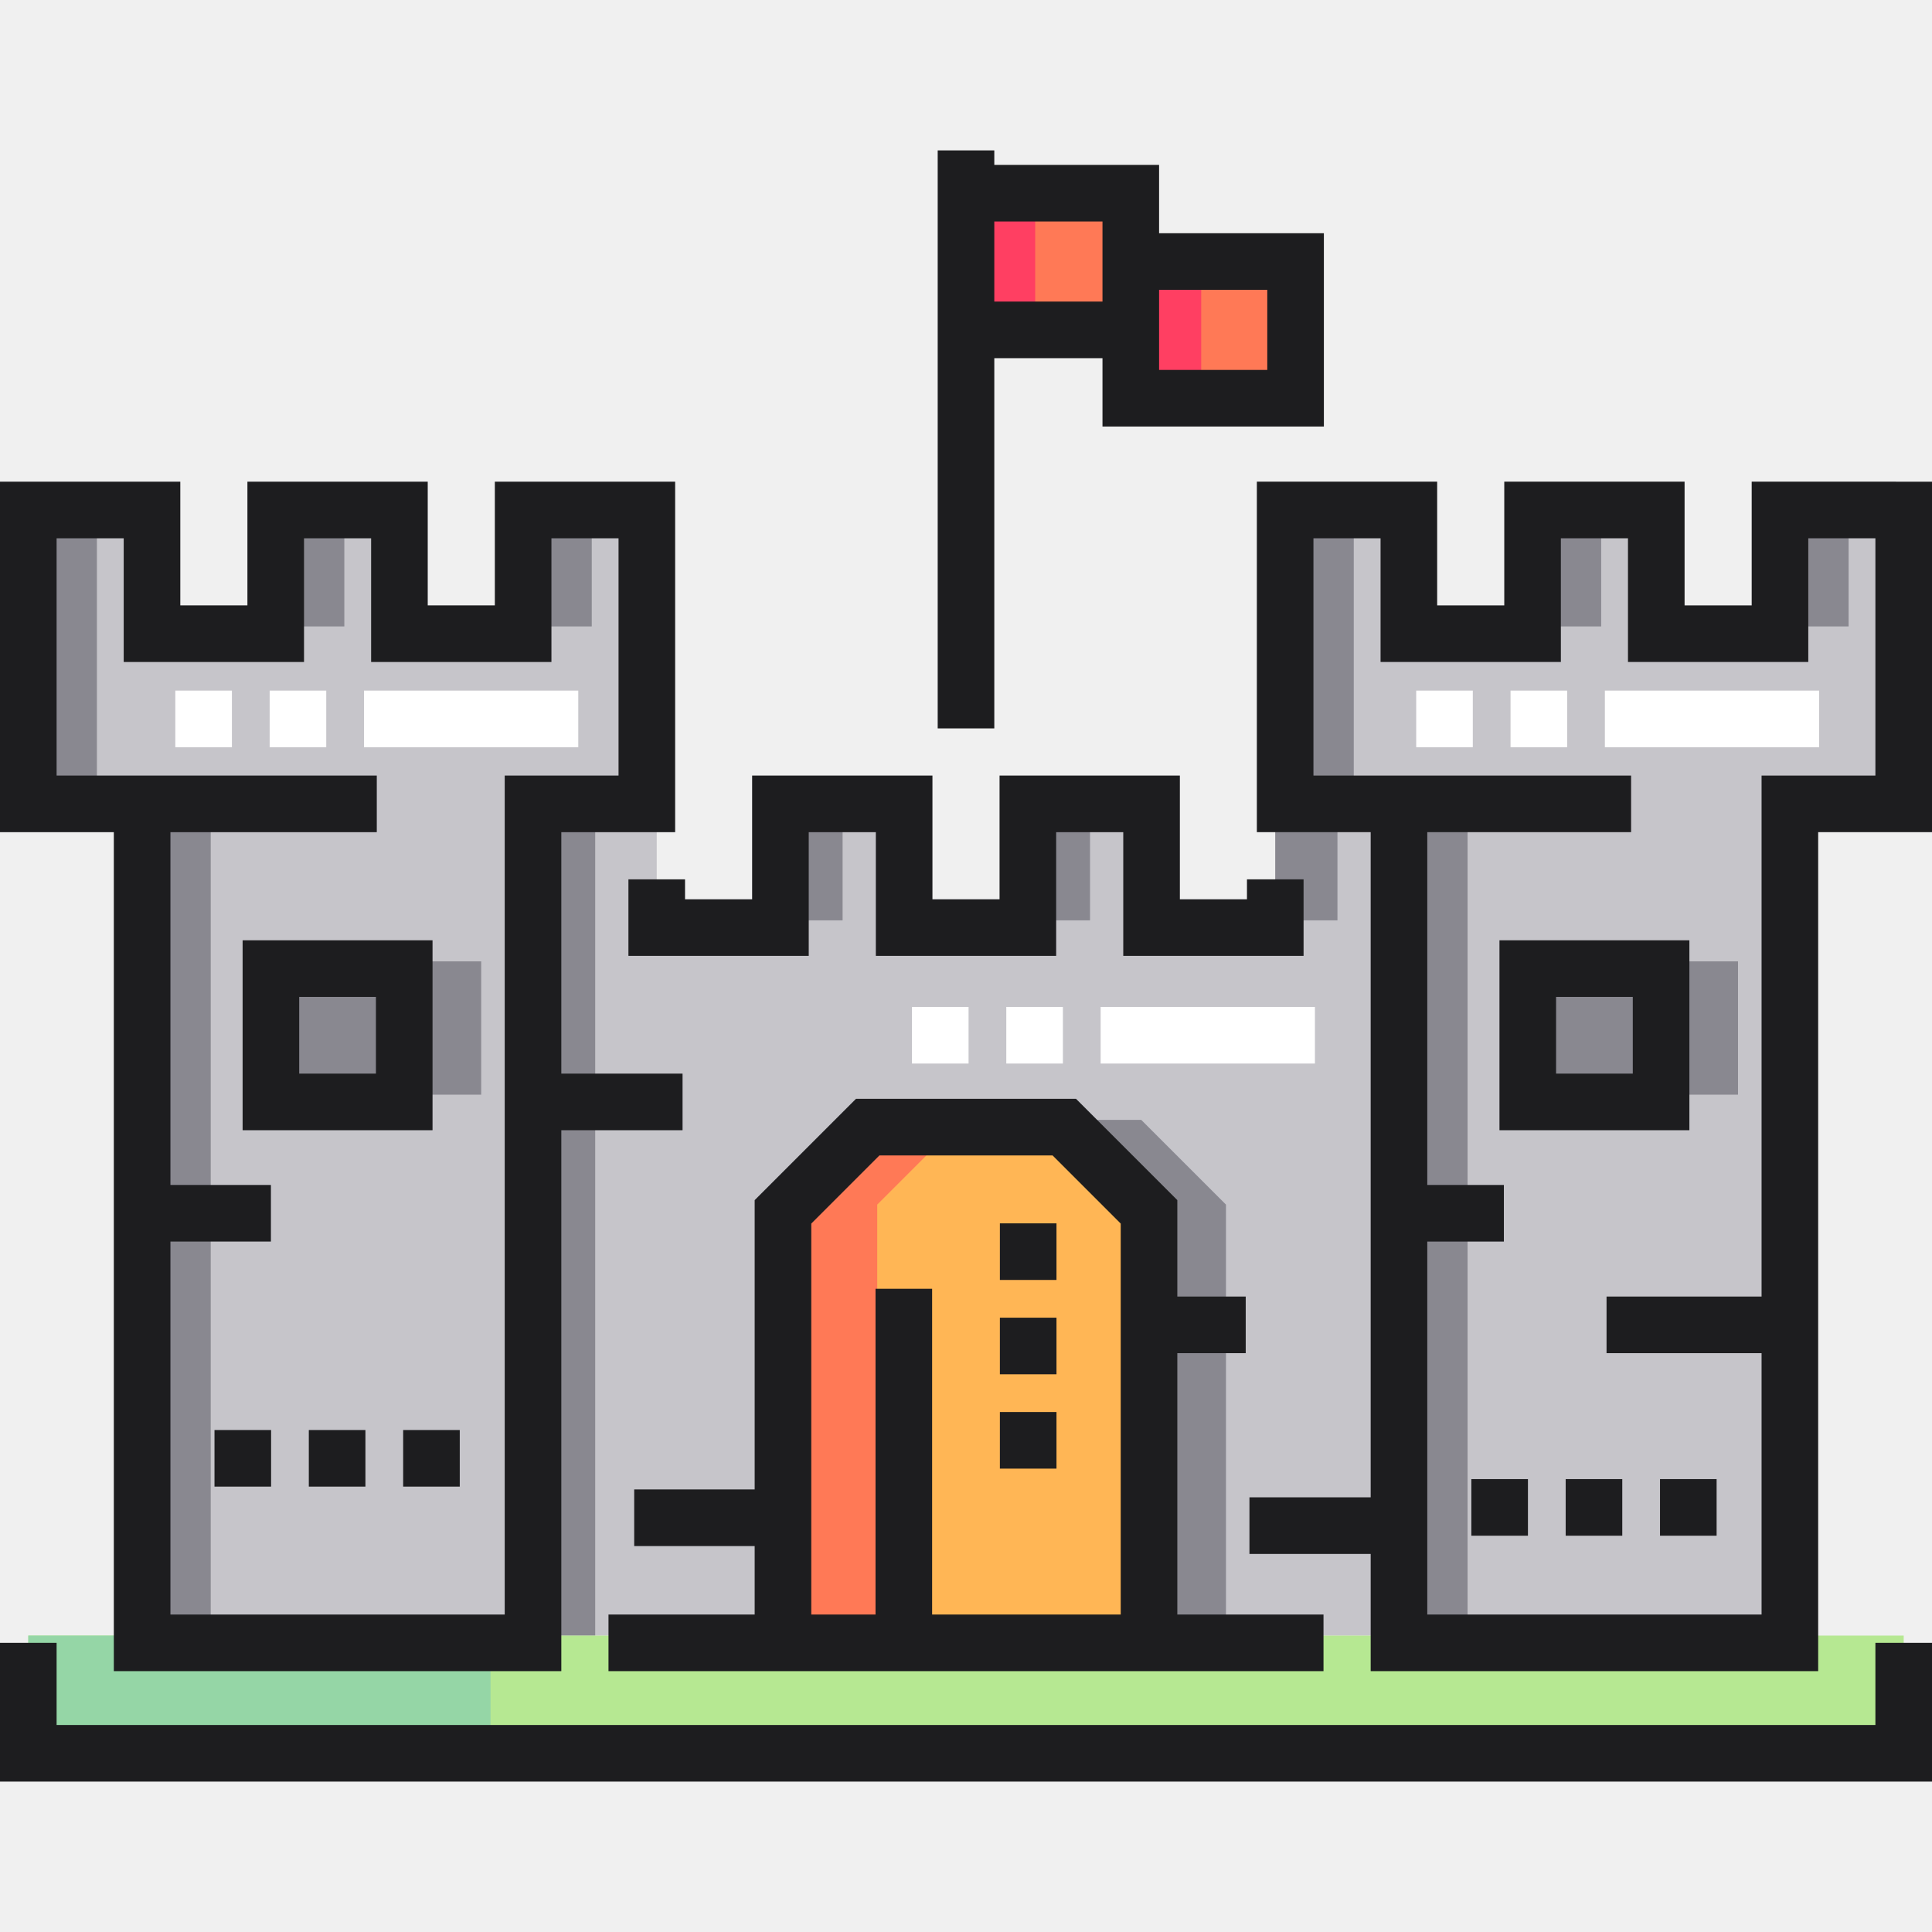
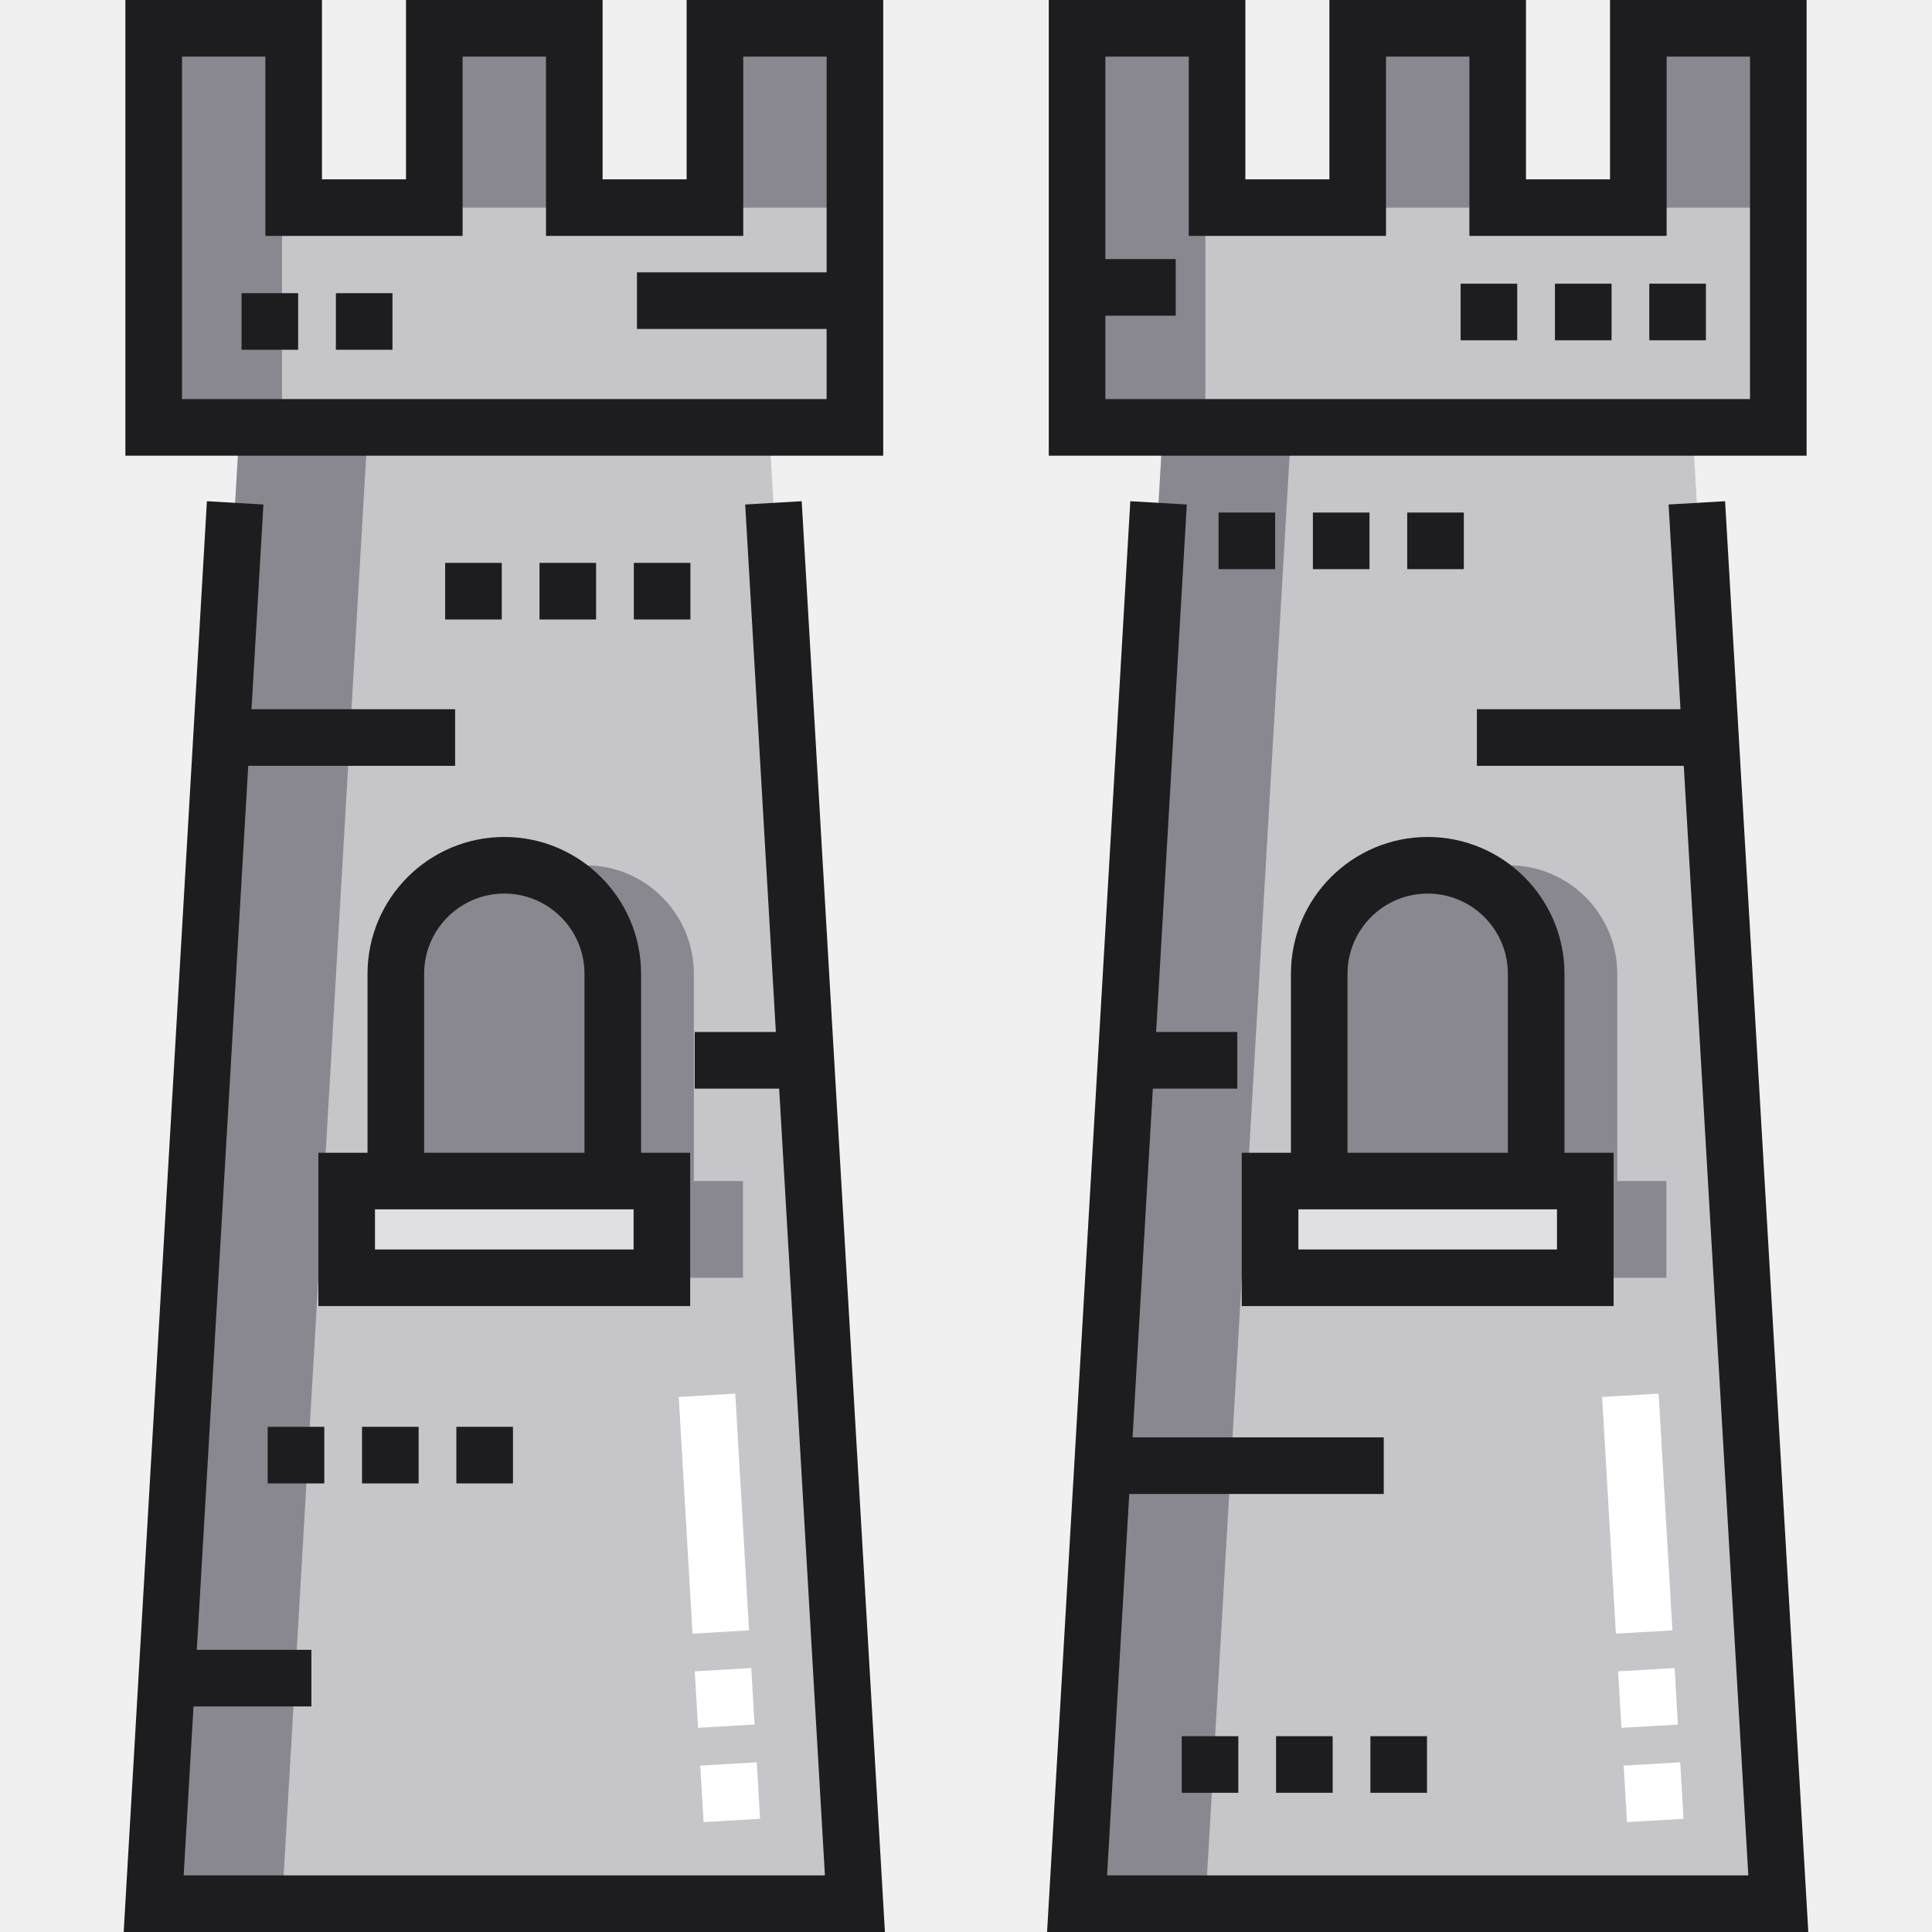
<svg xmlns="http://www.w3.org/2000/svg" version="1.1" id="Capa_1" x="0px" y="0px" viewBox="0 0 512 512" style="enable-background:new 0 0 512 512;" xml:space="preserve">
-   <polygon style="fill:#C6C5CA;" points="337.96,211.116 337.96,243.9 305.176,243.9 305.176,211.116 272.392,211.116 272.392,243.9   239.608,243.9 239.608,211.116 206.824,211.116 206.824,243.9 174.04,243.9 174.04,211.116 141.256,211.116 141.256,433.451   370.744,433.451 370.744,211.116 " />
  <g>
-     <path style="fill:#898890;" d="M324.894,433.451h-97.008V319.236c8.768-8.768,13.684-13.684,22.453-22.453h52.102   c8.768,8.768,13.684,13.684,22.453,22.453V433.451z" />
-     <rect x="337.96" y="211.12" style="fill:#898890;" width="16.478" height="32.784" />
-     <rect x="272.39" y="211.12" style="fill:#898890;" width="16.478" height="32.784" />
-     <rect x="141.26" y="211.12" style="fill:#898890;" width="16.478" height="222.34" />
-     <rect x="206.82" y="211.12" style="fill:#898890;" width="16.478" height="32.784" />
+     <polygon style="fill:#C6C5CA;" points="285.438,504.5 471.272,504.5 448.517,113.262 308.193,113.262  " />
+     <polygon style="fill:#C6C5CA;" points="322.535,7.5 322.535,55.024 359.806,55.024 359.806,7.5 396.904,7.5 396.904,55.024    434.175,55.024 434.175,7.5 471.272,7.5 471.272,113.262 285.438,113.262 285.438,7.5  " />
+     <polygon style="fill:#C6C5CA;" points="40.728,504.5 226.562,504.5 203.807,113.262 63.483,113.262  " />
  </g>
  <g>
-     <polygon style="fill:#C6C5CA;" points="138.636,133.233 138.636,166.017 105.852,166.017 105.852,133.233 73.068,133.233    73.068,166.017 40.284,166.017 40.284,133.233 7.5,133.233 7.5,211.116 37.665,211.116 37.665,433.451 141.256,433.451    141.256,211.116 171.42,211.116 171.42,133.233  " />
-     <polygon style="fill:#C6C5CA;" points="471.716,133.233 471.716,166.017 438.932,166.017 438.932,133.233 406.148,133.233    406.148,166.017 373.364,166.017 373.364,133.233 340.58,133.233 340.58,211.116 370.744,211.116 370.744,433.451 474.335,433.451    474.335,211.116 504.5,211.116 504.5,133.233  " />
+     <path style="fill:#898890;" d="M183.883,312.987H126.39v-54.934c0-15.876,12.87-28.746,28.746-28.746l0,0   c15.876,0,28.746,12.87,28.746,28.746L183.883,312.987L183.883,312.987z" />
+     <rect x="113.37" y="312.99" style="fill:#898890;" width="83.53" height="25.633" />
+     <path style="fill:#898890;" d="M428.593,312.987H371.1v-54.934c0-15.876,12.87-28.746,28.746-28.746l0,0   c15.876,0,28.746,12.87,28.746,28.746L428.593,312.987L428.593,312.987z" />
+     <rect x="358.08" y="312.99" style="fill:#898890;" width="83.53" height="25.633" />
+   </g>
+   <polygon style="fill:#C6C5CA;" points="77.825,7.5 77.825,55.024 115.096,55.024 115.096,7.5 152.194,7.5 152.194,55.024   189.465,55.024 189.465,7.5 226.562,7.5 226.562,113.262 40.728,113.262 40.728,7.5 " />
+   <path style="fill:#898890;" d="M162.391,312.987h-57.492v-54.934c0-15.876,12.87-28.746,28.746-28.746l0,0  c15.876,0,28.746,12.87,28.746,28.746V312.987z" />
+   <rect x="91.87" y="312.99" style="fill:#E0E0E2;" width="83.53" height="25.633" />
+   <path style="fill:#898890;" d="M407.101,312.987h-57.492v-54.934c0-15.876,12.87-28.746,28.746-28.746l0,0  c15.876,0,28.746,12.87,28.746,28.746V312.987z" />
+   <rect x="336.58" y="312.99" style="fill:#E0E0E2;" width="83.53" height="25.633" />
+   <g>
+     <rect x="189.47" y="7.5" style="fill:#898890;" width="34" height="47.524" />
+     <rect x="359.81" y="7.5" style="fill:#898890;" width="34" height="47.524" />
+     <rect x="434.18" y="7.5" style="fill:#898890;" width="34" height="47.524" />
+     <rect x="115.1" y="7.5" style="fill:#898890;" width="34" height="47.524" />
+     <polygon style="fill:#898890;" points="74.728,113.262 74.728,7.5 40.728,7.5 40.728,113.262 63.483,113.262 40.728,504.5    74.728,504.5 97.483,113.262  " />
+     <polygon style="fill:#898890;" points="319.438,113.262 319.438,7.5 285.438,7.5 285.438,113.262 308.193,113.262 285.438,504.5    319.438,504.5 342.193,113.262  " />
  </g>
  <g>
-     <rect x="92.19" y="254.77" style="fill:#898890;" width="35.33" height="35.33" />
-     <rect x="425.26" y="254.77" style="fill:#898890;" width="35.33" height="35.33" />
-     <rect x="138.64" y="133.23" style="fill:#898890;" width="18.18" height="32.784" />
-     <rect x="471.72" y="133.23" style="fill:#898890;" width="18.18" height="32.784" />
-     <rect x="73.07" y="133.23" style="fill:#898890;" width="18.18" height="32.784" />
-     <rect x="406.15" y="133.23" style="fill:#898890;" width="18.18" height="32.784" />
-     <rect x="370.74" y="211.12" style="fill:#898890;" width="18.18" height="222.34" />
-     <rect x="340.58" y="133.23" style="fill:#898890;" width="18.18" height="77.883" />
-     <rect x="37.665" y="211.12" style="fill:#898890;" width="18.18" height="222.34" />
-     <rect x="7.5" y="133.23" style="fill:#898890;" width="18.18" height="77.883" />
-     <rect x="71.794" y="254.77" style="fill:#898890;" width="35.33" height="35.33" />
-     <rect x="404.87" y="254.77" style="fill:#898890;" width="35.33" height="35.33" />
-   </g>
-   <path style="fill:#FFB655;" d="M304.504,433.451h-97.008V319.236c8.768-8.768,13.684-13.684,22.453-22.453h52.102  c8.768,8.768,13.684,13.684,22.453,22.453V433.451z" />
-   <g>
-     <polygon style="fill:#FF7956;" points="254.926,296.784 229.949,296.784 207.496,319.236 207.496,433.451 232.474,433.451    232.474,319.236  " />
-     <polygon style="fill:#FF7956;" points="299.67,85.503 256,85.503 256,49.276 299.67,49.276 299.67,67.39  " />
-   </g>
-   <polygon style="fill:#FF3F62;" points="274.333,85.503 256,85.503 256,49.276 274.333,49.276 274.333,67.39 " />
-   <rect x="299.67" y="67.39" style="fill:#FF7956;" width="43.67" height="36.23" />
-   <rect x="299.67" y="67.39" style="fill:#FF3F62;" width="18.663" height="36.23" />
-   <rect x="7.5" y="433.45" style="fill:#B6E892;" width="497" height="29.27" />
-   <rect x="7.5" y="433.45" style="fill:#95D6A6;" width="122.5" height="29.27" />
-   <g>
-     <rect x="96.46" y="183.02" style="fill:#FFFFFF;" width="56.789" height="15" />
-     <rect x="46.46" y="183.02" style="fill:#FFFFFF;" width="15" height="15" />
-     <rect x="71.46" y="183.02" style="fill:#FFFFFF;" width="15" height="15" />
-     <rect x="425.31" y="183.02" style="fill:#FFFFFF;" width="56.789" height="15" />
-     <rect x="400.31" y="183.02" style="fill:#FFFFFF;" width="15" height="15" />
-     <rect x="375.31" y="183.02" style="fill:#FFFFFF;" width="15" height="15" />
-     <rect x="241.68" y="266.85" style="fill:#FFFFFF;" width="15" height="15" />
-     <rect x="266.68" y="266.85" style="fill:#FFFFFF;" width="15" height="15" />
-     <rect x="291.68" y="266.85" style="fill:#FFFFFF;" width="56.789" height="15" />
+     <rect x="157.765" y="393.634" transform="matrix(0.0581 0.9983 -0.9983 0.0581 578.6499 188.9618)" style="fill:#FFFFFF;" width="62.841" height="15" />
+     <rect x="186.009" y="467.455" transform="matrix(-0.0581 -0.9983 0.9983 -0.0581 -269.4006 695.7325)" style="fill:#FFFFFF;" width="15" height="15" />
+     <rect x="184.538" y="442.472" transform="matrix(0.0581 0.9983 -0.9983 0.0581 630.0919 232.1153)" style="fill:#FFFFFF;" width="15" height="15" />
+     <rect x="402.467" y="393.64" transform="matrix(0.0581 0.9983 -0.9983 0.0581 809.1409 -55.3215)" style="fill:#FFFFFF;" width="62.841" height="15" />
+     <rect x="429.239" y="442.478" transform="matrix(0.0581 0.9983 -0.9983 0.0581 860.582 -12.167)" style="fill:#FFFFFF;" width="15" height="15" />
+     <rect x="430.727" y="467.448" transform="matrix(-0.0581 -0.9983 0.9983 -0.0581 -10.4577 940.0294)" style="fill:#FFFFFF;" width="15" height="15" />
  </g>
  <g>
-     <rect x="414.92" y="391.98" style="fill:#1D1D1F;" width="15" height="15" />
-     <rect x="389.92" y="391.98" style="fill:#1D1D1F;" width="15" height="15" />
-     <rect x="439.92" y="391.98" style="fill:#1D1D1F;" width="15" height="15" />
-     <rect x="56.843" y="378.97" style="fill:#1D1D1F;" width="15" height="15" />
-     <rect x="81.84" y="378.97" style="fill:#1D1D1F;" width="15" height="15" />
-     <rect x="106.84" y="378.97" style="fill:#1D1D1F;" width="15" height="15" />
-     <path style="fill:#1D1D1F;" d="M30.165,442.87h118.591V299.519h32.128v-15h-32.128v-63.984h30.165v-92.883h-47.784v32.784h-17.784   v-32.784H65.568v32.784H47.784v-32.784H0v92.883h30.165V442.87z M15,205.535v-62.883h17.784v32.784h47.784v-32.784h17.784v32.784   h47.784v-32.784h17.784v62.883h-30.165V427.87h-88.59v-98.843h26.63v-15h-26.63v-93.492h54.688v-15L15,205.535L15,205.535z" />
-     <path style="fill:#1D1D1F;" d="M464.216,127.651v32.784h-17.784v-32.784h-47.784v32.784h-17.784v-32.784H333.08v92.883h30.165   v176.273h-32.128v15h32.128v31.062h118.591V220.535H512v-92.883L464.216,127.651L464.216,127.651z M497,205.535h-30.165V343.6   h-41.084v15h41.084v69.27h-88.591v-98.843h20.299v-15h-20.299v-93.492h54.013v-15h-84.178v-62.883h17.784v32.784h47.784v-32.784   h17.784v32.784h47.784v-32.784H497V205.535z" />
-     <path style="fill:#1D1D1F;" d="M114.626,249.187H64.294v50.332h50.332V249.187z M99.626,284.519H79.294v-20.332h20.332V284.519z" />
-     <path style="fill:#1D1D1F;" d="M397.374,299.519h50.331v-50.332h-50.331V299.519z M412.374,264.187h20.331v20.332h-20.331V264.187z   " />
-     <path style="fill:#1D1D1F;" d="M330.13,358.6v-15h-18.126v-25.552l-26.847-26.846h-58.315l-26.846,26.846v76.674h-31.927v15h31.927   v18.147h-38.74v15h189.488v-15h-38.74V358.6H330.13z M247.023,427.87v-86.334h-15v86.334h-17.027V324.261l18.059-18.059h45.889   l18.06,18.059V427.87H247.023z" />
-     <rect x="264.98" y="374.2" style="fill:#1D1D1F;" width="15" height="15" />
-     <rect x="264.98" y="324.2" style="fill:#1D1D1F;" width="15" height="15" />
-     <rect x="264.98" y="349.2" style="fill:#1D1D1F;" width="15" height="15" />
-     <path style="fill:#1D1D1F;" d="M263.5,94.921h28.67v18.114h58.67V61.808h-43.67V43.694H263.5v-3.837h-15v153.177h15V94.921z    M335.84,76.808v21.227h-28.67V76.808H335.84z M292.17,58.694v21.227H263.5V58.694H292.17z" />
-     <polygon style="fill:#1D1D1F;" points="497,457.143 15,457.143 15,435.37 0,435.37 0,472.143 512,472.143 512,435.37 497,435.37     " />
-     <polygon style="fill:#1D1D1F;" points="166.54,233.035 166.54,253.318 214.324,253.318 214.324,220.535 232.108,220.535    232.108,253.318 279.892,253.318 279.892,220.535 297.676,220.535 297.676,253.318 345.46,253.318 345.46,233.035 330.46,233.035    330.46,238.318 312.676,238.318 312.676,205.535 264.892,205.535 264.892,238.318 247.108,238.318 247.108,205.535    199.324,205.535 199.324,238.318 181.54,238.318 181.54,233.035  " />
+     <rect x="89.01" y="77.69" style="fill:#1D1D1F;" width="15" height="15" />
+     <rect x="64.01" y="77.69" style="fill:#1D1D1F;" width="15" height="15" />
+     <path style="fill:#1D1D1F;" d="M234.063,0h-52.098v47.524h-22.271V0h-52.097v47.524H85.325V0H33.228v120.762h200.835V0z    M48.228,105.762V15h22.098v47.524h52.271V15h22.097v47.524h52.271V15h22.098v57.174h-50.26v15h50.26v18.588   C219.063,105.762,48.228,105.762,48.228,105.762z" />
+     <rect x="142.97" y="149.17" style="fill:#1D1D1F;" width="15" height="15" />
+     <rect x="167.97" y="149.17" style="fill:#1D1D1F;" width="15" height="15" />
+     <rect x="117.97" y="149.17" style="fill:#1D1D1F;" width="15" height="15" />
+     <rect x="95.94" y="378.12" style="fill:#1D1D1F;" width="15" height="15" />
+     <rect x="70.943" y="378.12" style="fill:#1D1D1F;" width="15" height="15" />
+     <rect x="120.94" y="378.12" style="fill:#1D1D1F;" width="15" height="15" />
+     <path style="fill:#1D1D1F;" d="M182.909,305.487h-13.018v-47.435c0-19.986-16.261-36.246-36.247-36.246   c-19.985,0-36.245,16.26-36.245,36.246v47.435H84.374v40.633h98.535V305.487z M112.399,258.052   c0-11.715,9.531-21.246,21.246-21.246c11.715,0,21.246,9.531,21.246,21.246v47.435h-42.492V258.052z M167.909,331.12H99.374   v-10.633h68.535V331.12z" />
+     <rect x="412.08" y="75.18" style="fill:#1D1D1F;" width="15" height="15" />
+     <rect x="387.08" y="75.18" style="fill:#1D1D1F;" width="15" height="15" />
+     <rect x="437.08" y="75.18" style="fill:#1D1D1F;" width="15" height="15" />
+     <polygon style="fill:#1D1D1F;" points="457.167,132.826 442.192,133.697 445.348,187.953 391.387,187.953 391.387,202.953    446.22,202.953 463.323,497 293.387,497 299.266,395.918 366.707,395.918 366.707,380.918 300.138,380.918 305.514,288.493    327.9,288.493 327.9,273.493 306.386,273.493 314.517,133.697 299.542,132.826 277.488,512 479.222,512  " />
+     <path style="fill:#1D1D1F;" d="M478.772,0h-52.098v47.524h-22.271V0h-52.097v47.524h-22.271V0h-52.098v120.762h200.835L478.772,0   L478.772,0z M463.772,105.762H292.938V83.666h18.637v-15h-18.637V15h22.098v47.524h52.271V15h22.097v47.524h52.271V15h22.098   L463.772,105.762L463.772,105.762z" />
+     <rect x="322.93" y="135.83" style="fill:#1D1D1F;" width="15" height="15" />
+     <rect x="372.93" y="135.83" style="fill:#1D1D1F;" width="15" height="15" />
+     <rect x="347.93" y="135.83" style="fill:#1D1D1F;" width="15" height="15" />
+     <rect x="313.17" y="460.11" style="fill:#1D1D1F;" width="15" height="15" />
+     <rect x="338.17" y="460.11" style="fill:#1D1D1F;" width="15" height="15" />
+     <rect x="363.17" y="460.11" style="fill:#1D1D1F;" width="15" height="15" />
+     <path style="fill:#1D1D1F;" d="M378.354,221.806c-19.985,0-36.245,16.26-36.245,36.246v47.435h-13.025v40.633h98.535v-40.633   h-13.018v-47.435C414.602,238.066,398.341,221.806,378.354,221.806z M357.109,258.052c0-11.715,9.531-21.246,21.246-21.246   s21.246,9.531,21.246,21.246v47.435h-42.492V258.052z M412.619,331.12h-68.535v-10.633h68.535V331.12z" />
+     <polygon style="fill:#1D1D1F;" points="197.483,133.697 205.614,273.493 184.1,273.493 184.1,288.493 206.486,288.493 218.613,497    48.677,497 51.281,452.221 82.521,452.221 82.521,437.221 52.154,437.221 65.78,202.953 120.613,202.953 120.613,187.953    66.652,187.953 69.808,133.697 54.833,132.826 32.778,512 234.512,512 212.458,132.826  " />
  </g>
  <g>
</g>
  <g>
</g>
  <g>
</g>
  <g>
</g>
  <g>
</g>
  <g>
</g>
  <g>
</g>
  <g>
</g>
  <g>
</g>
  <g>
</g>
  <g>
</g>
  <g>
</g>
  <g>
</g>
  <g>
</g>
  <g>
</g>
</svg>
